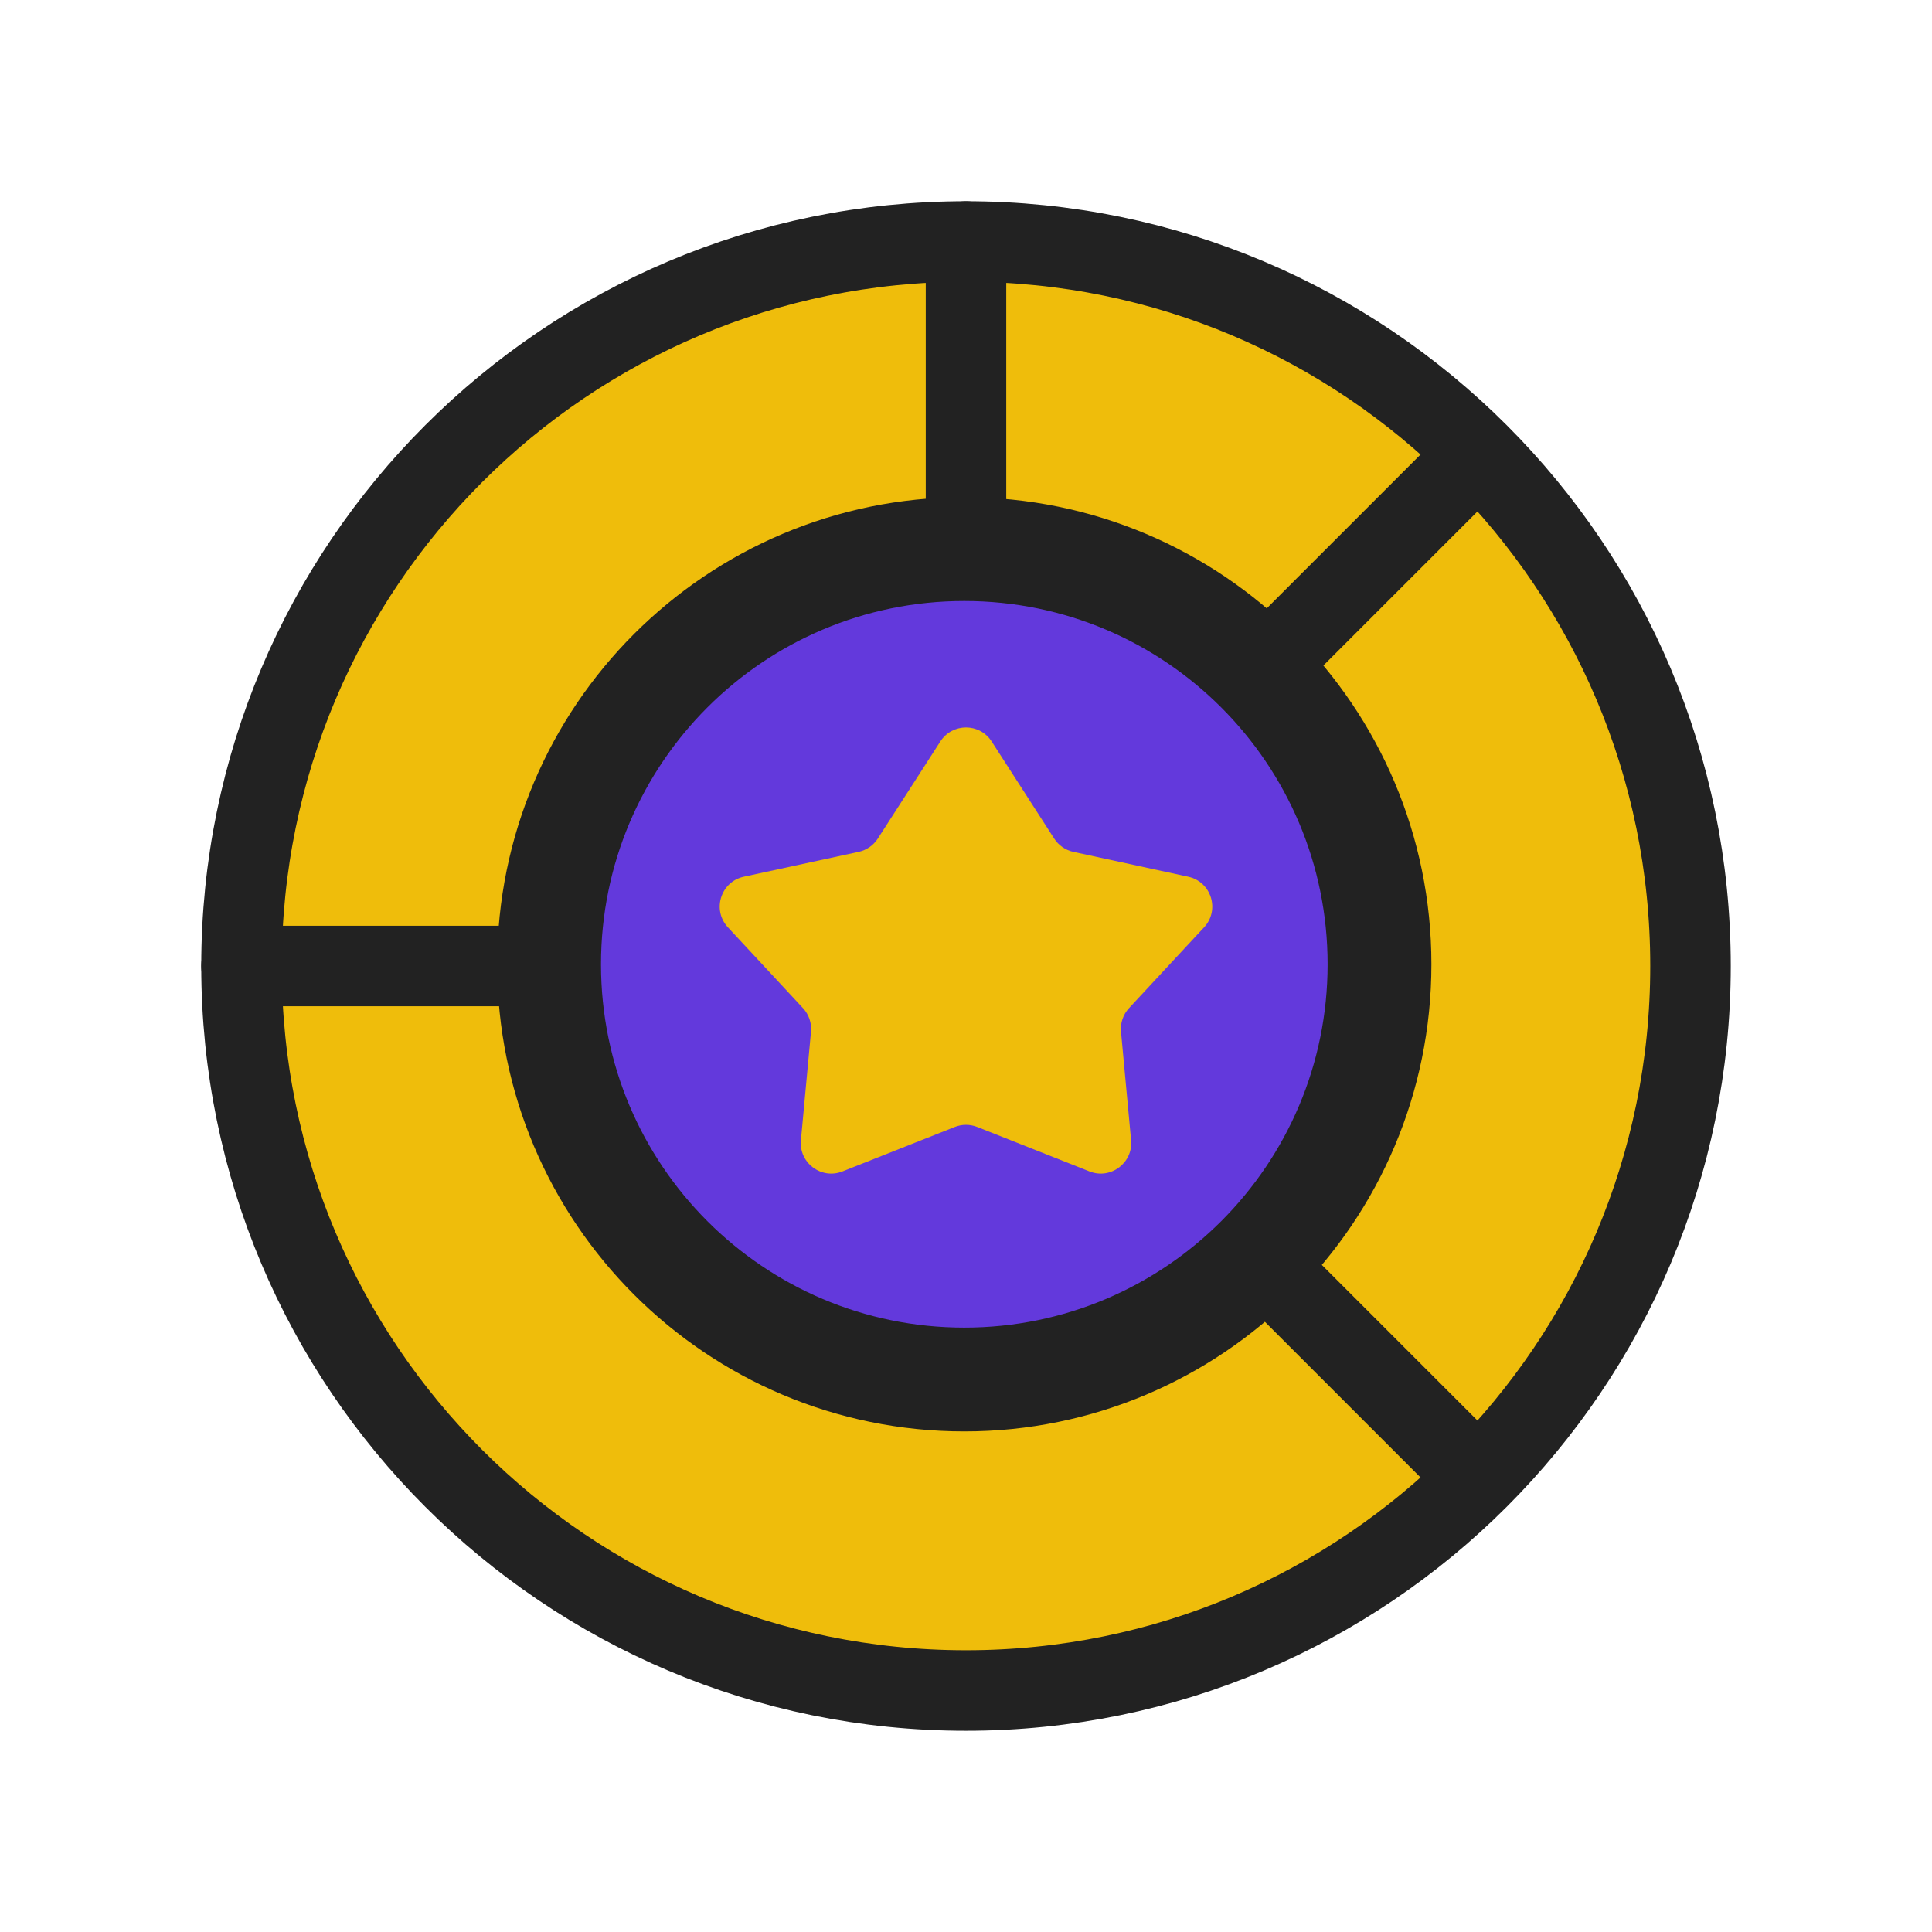
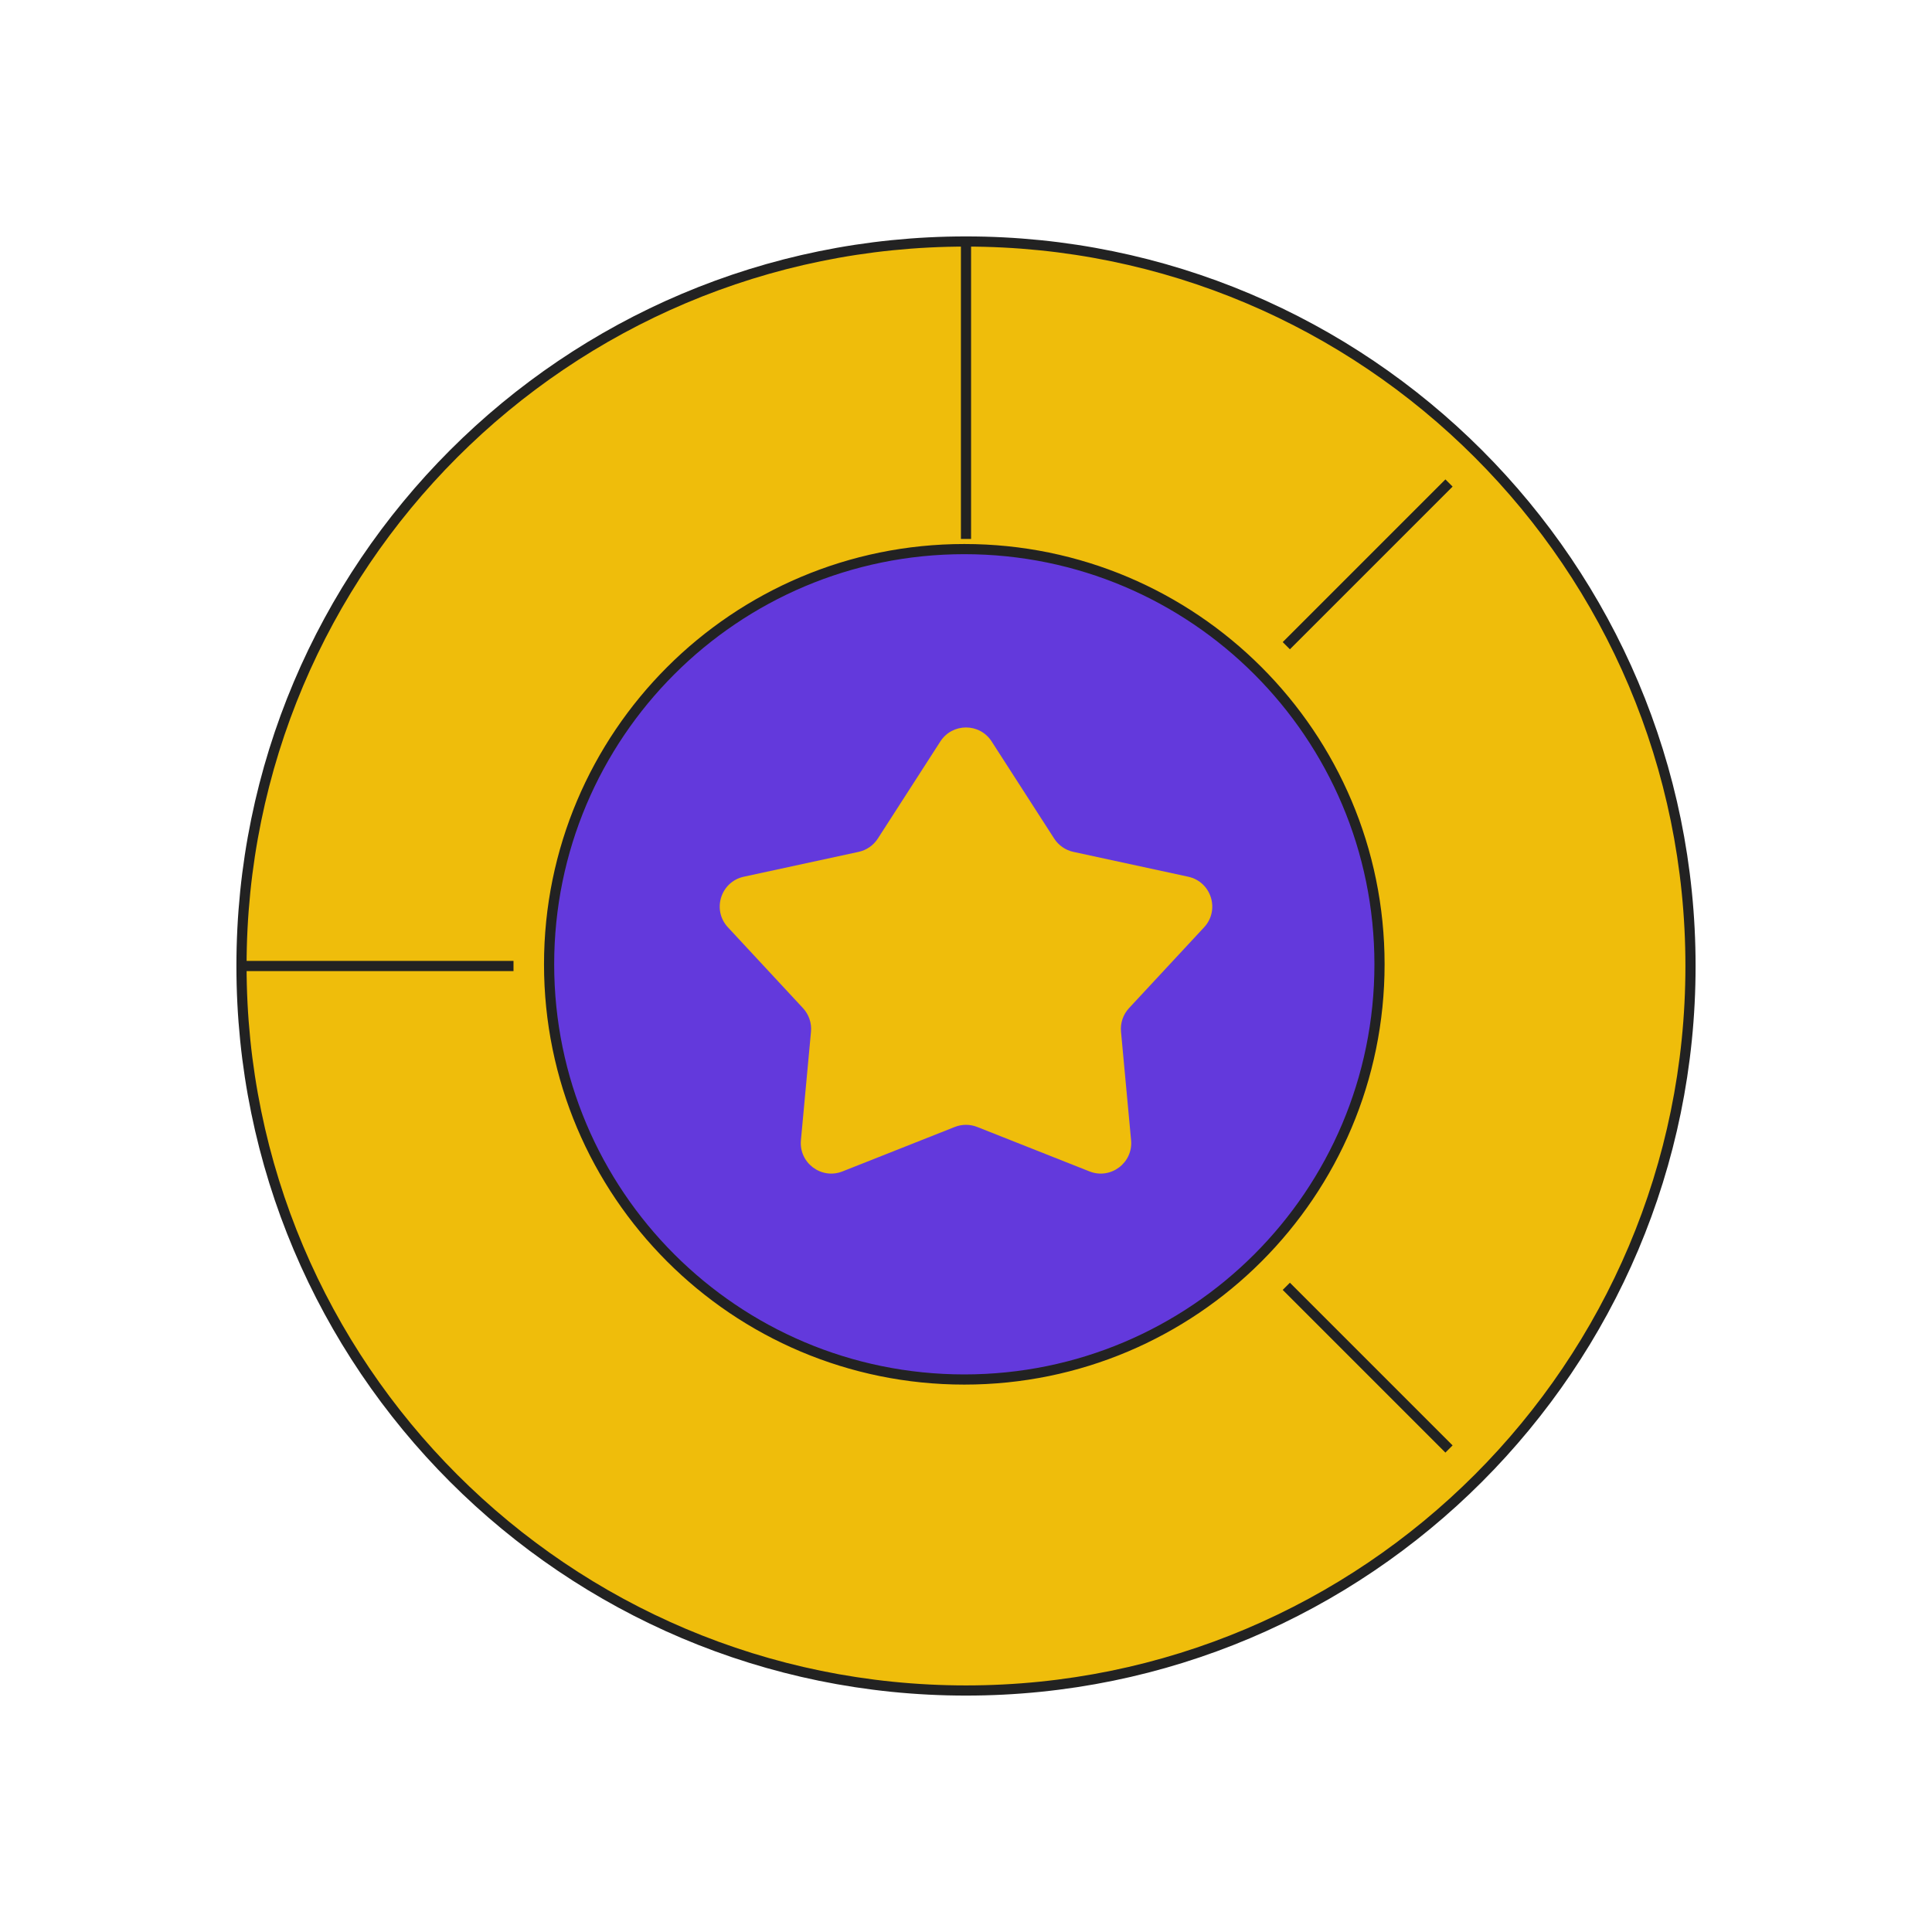
<svg xmlns="http://www.w3.org/2000/svg" width="190" height="190" viewBox="0 0 190 190" fill="none">
-   <circle cx="95" cy="95" r="71.25" fill="#EFBD0B" stroke="#222222" stroke-width="7.917" />
-   <circle cx="94.833" cy="94.833" r="40.833" fill="#6339DC" stroke="#222222" stroke-width="10.208" />
-   <path d="M95 23.75V53M142.5 142.5L126.5 126.5M142.5 47.5L126.5 63.5M23.75 95H50.5" stroke="#222222" stroke-width="7.917" stroke-linecap="round" />
+   <circle cx="95" cy="95" r="71.25" fill="#EFBD0B" stroke="#222222" strokeWidth="7.917" />
+   <circle cx="94.833" cy="94.833" r="40.833" fill="#6339DC" stroke="#222222" strokeWidth="10.208" />
+   <path d="M95 23.75V53M142.5 142.5L126.5 126.5M142.5 47.5L126.5 63.5M23.75 95H50.5" stroke="#222222" strokeWidth="7.917" strokeLinecap="round" />
  <path d="M92.478 72.917C93.659 71.083 96.341 71.083 97.522 72.917L103.672 82.468C104.103 83.137 104.782 83.607 105.559 83.776L116.852 86.22C119.124 86.712 119.998 89.49 118.416 91.194L111.033 99.142C110.452 99.768 110.165 100.611 110.244 101.461L111.235 112.134C111.442 114.363 109.224 116.025 107.144 115.201L96.104 110.83C95.395 110.549 94.605 110.549 93.895 110.83L82.856 115.201C80.776 116.025 78.558 114.363 78.765 112.134L79.756 101.461C79.835 100.611 79.548 99.768 78.967 99.142L71.585 91.194C70.002 89.49 70.876 86.712 73.148 86.22L84.441 83.776C85.218 83.607 85.897 83.137 86.328 82.468L92.478 72.917Z" fill="#EFBD0B" />
</svg>
